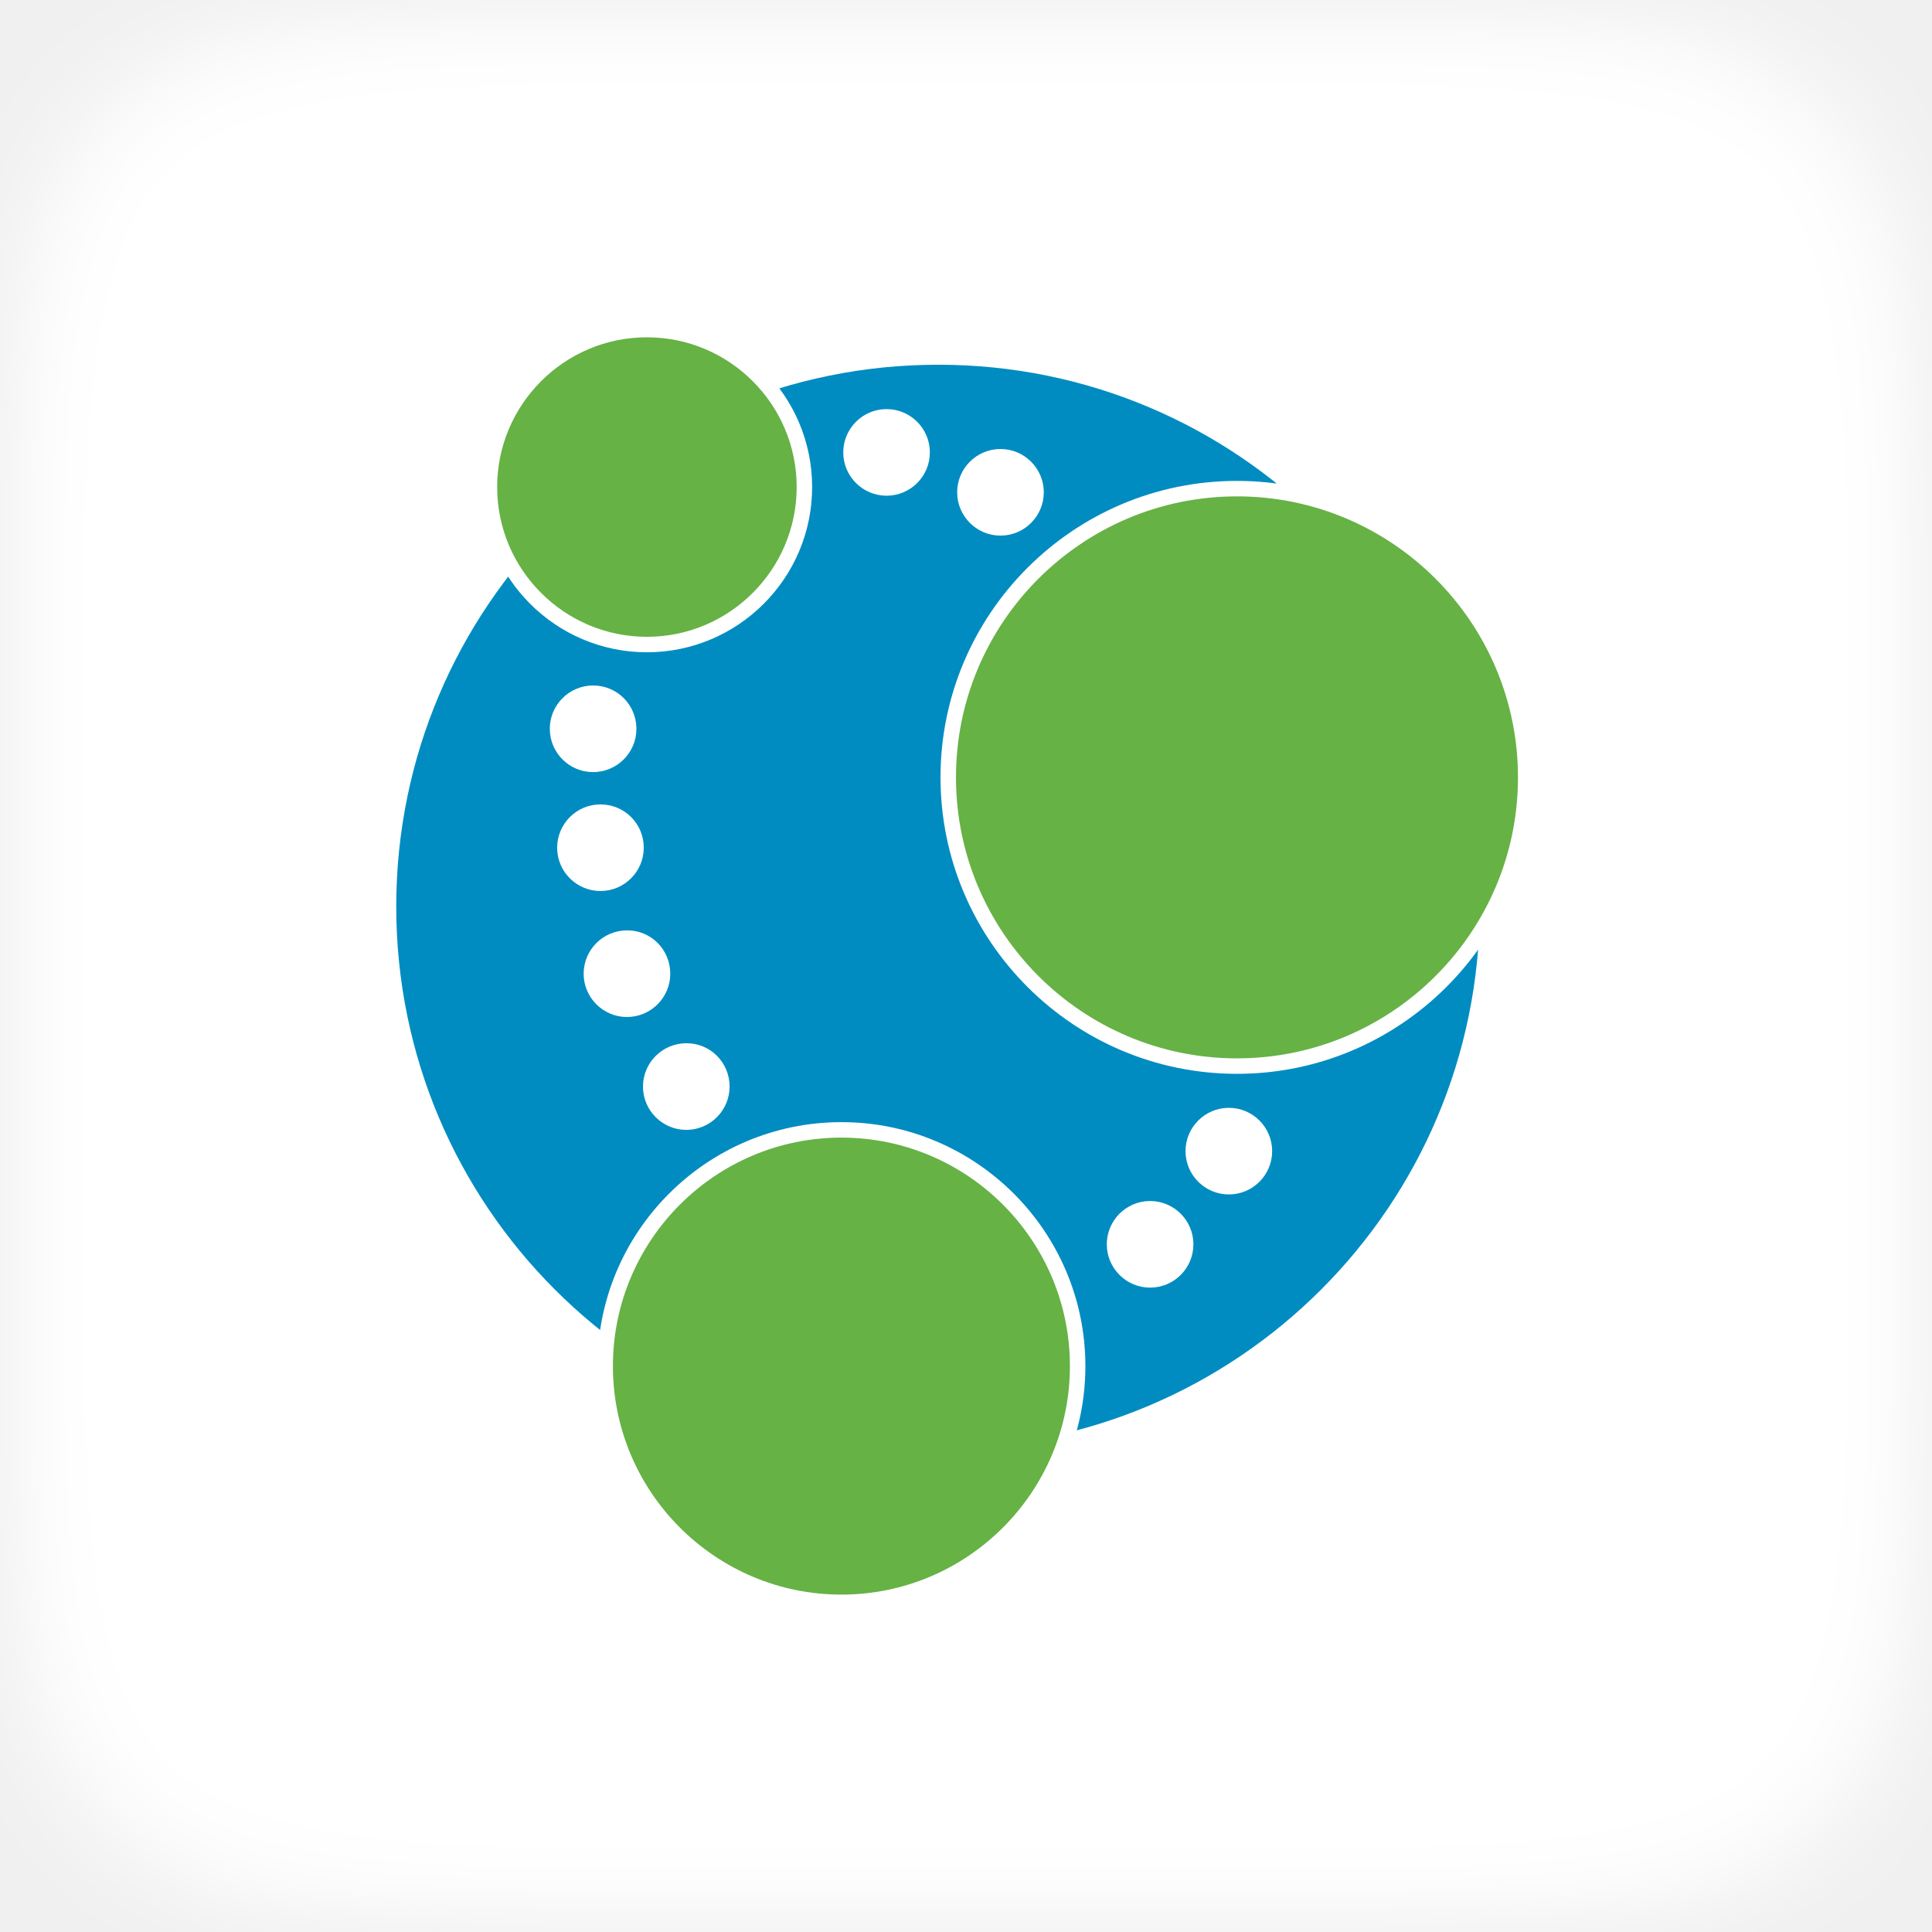
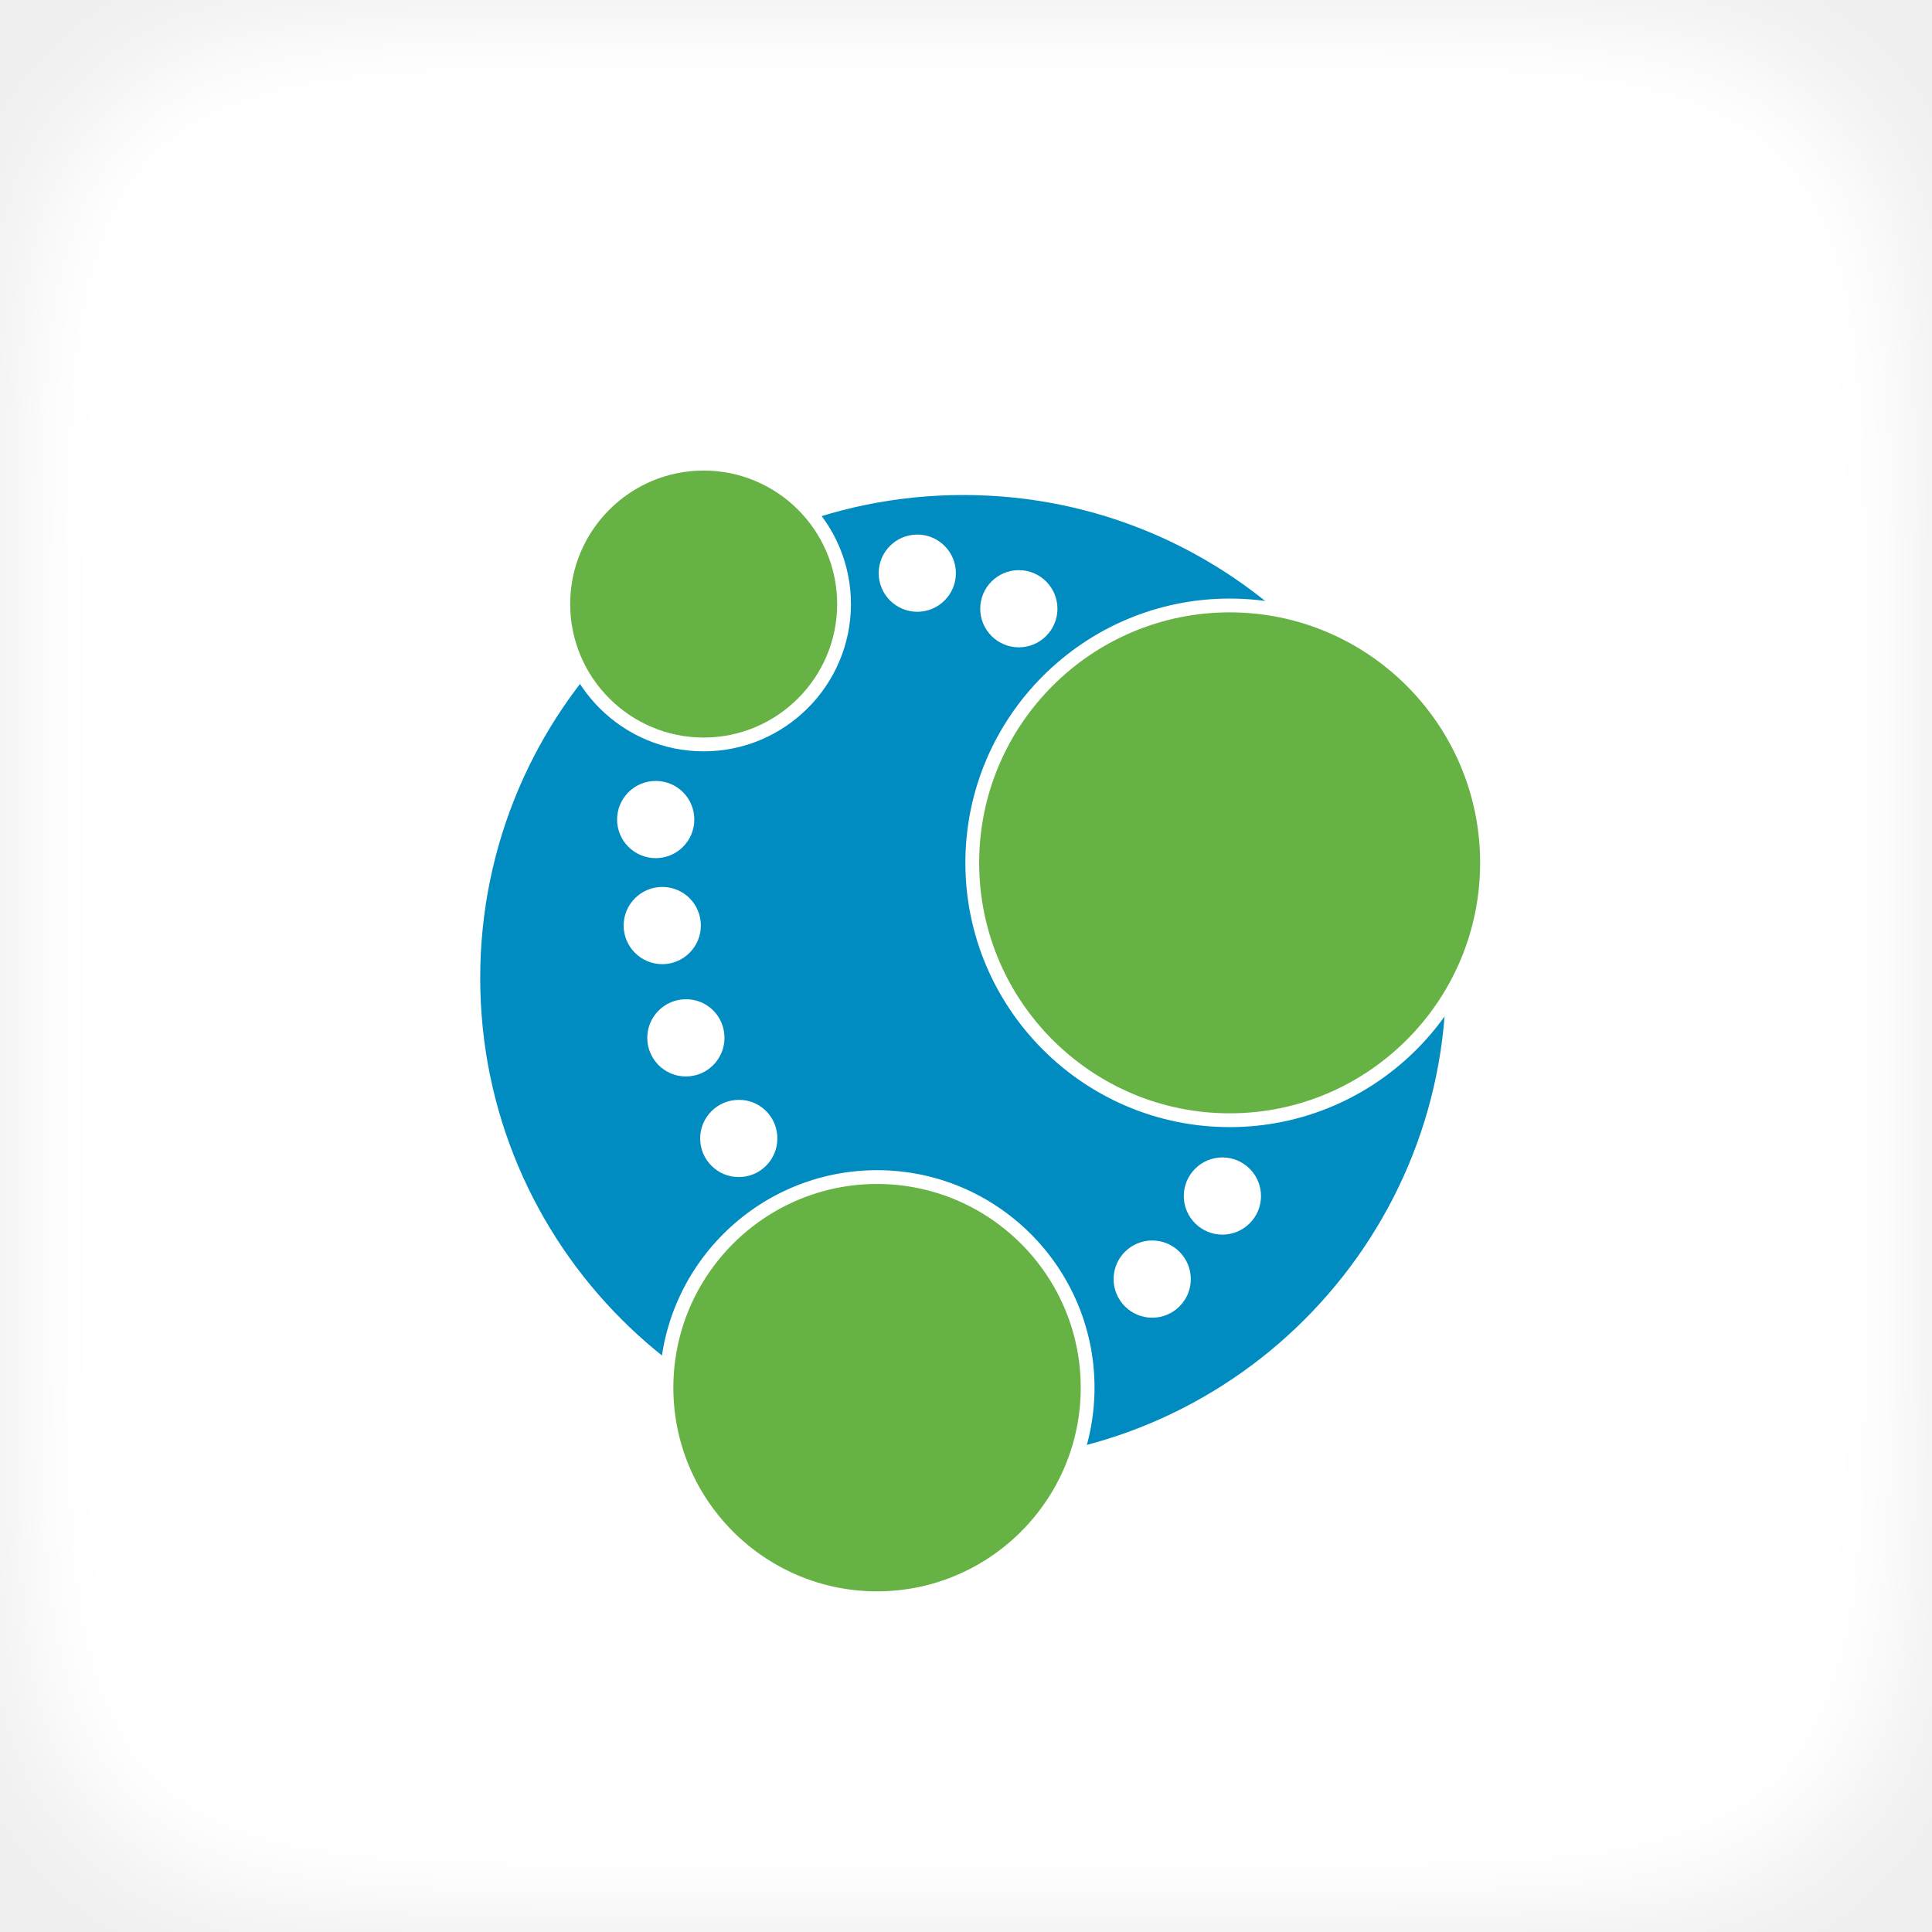
<svg xmlns="http://www.w3.org/2000/svg" width="96" height="96" id="svg6517" version="1.1">
  <defs id="defs6519">
    <linearGradient id="Background">
      <stop id="stop4178" offset="0" style="stop-color:#b8b8b8;stop-opacity:1" />
      <stop id="stop4180" offset="1" style="stop-color:#c9c9c9;stop-opacity:1" />
    </linearGradient>
    <filter style="color-interpolation-filters:sRGB;" id="filter1121">
      <feFlood flood-opacity="0.6" flood-color="rgb(0,0,0)" result="flood" id="feFlood1123" />
      <feComposite in="flood" in2="SourceGraphic" operator="out" result="composite1" id="feComposite1125" />
      <feGaussianBlur in="composite1" stdDeviation="1" result="blur" id="feGaussianBlur1127" />
      <feOffset dx="0" dy="2" result="offset" id="feOffset1129" />
      <feComposite in="offset" in2="SourceGraphic" operator="atop" result="composite2" id="feComposite1131" />
    </filter>
    <filter style="color-interpolation-filters:sRGB;" id="filter950">
      <feFlood flood-opacity="0.25" flood-color="rgb(0,0,0)" result="flood" id="feFlood952" />
      <feComposite in="flood" in2="SourceGraphic" operator="in" result="composite1" id="feComposite954" />
      <feGaussianBlur in="composite1" stdDeviation="1" result="blur" id="feGaussianBlur956" />
      <feOffset dx="0" dy="1" result="offset" id="feOffset958" />
      <feComposite in="SourceGraphic" in2="offset" operator="over" result="composite2" id="feComposite960" />
    </filter>
    <clipPath clipPathUnits="userSpaceOnUse" id="clipPath873">
      <g transform="matrix(0,-0.6666667,0.6660448,0,-258.2599,677)" id="g875" style="fill:#ff00ff;fill-opacity:1;stroke:none;display:inline">
        <path style="fill:#ff00ff;fill-opacity:1;stroke:none;display:inline" d="m 46.703,898.228 50.595,0 C 138.162,898.228 144,904.065 144,944.926 l 0,50.738 c 0,40.861 -5.838,46.698 -46.703,46.698 l -50.595,0 C 5.838,1042.362 0,1036.525 0,995.664 L 0,944.926 C 0,904.065 5.838,898.228 46.703,898.228 Z" id="path877" />
      </g>
    </clipPath>
    <filter id="filter891">
      <feGaussianBlur stdDeviation="0.72" id="feGaussianBlur893" />
    </filter>
    <filter style="color-interpolation-filters:sRGB" id="filter4306" x="-0.06" width="1.12" y="-0.06" height="1.12">
      <feGaussianBlur stdDeviation="2.4" id="feGaussianBlur4308" />
    </filter>
  </defs>
  <g id="layer1" transform="translate(268,-635.2908)" style="display:inline">
    <path style="display:inline;fill:#ffffff;fill-opacity:1;stroke:none;stroke-opacity:1;filter:url(#filter4306)" d="m -268,700.156 0,-33.73 c 0,-27.243 3.888,-31.135 31.103,-31.135 l 33.794,0 c 27.215,0 31.103,3.892 31.103,31.135 l 0,33.73 c 0,27.243 -3.888,31.135 -31.103,31.135 l -33.794,0 c -27.215,0 -31.103,-3.892 -31.103,-31.135 z" id="path6455" />
  </g>
  <g id="layer3" style="display:inline">
-     <g id="g4192" transform="matrix(0.2212998,0,0,0.2212998,19.68928,15.93681)">
+     <g id="g4192" transform="matrix(0.1972703,0,0,0.1972703,23.86154,22.648)">
      <path id="path4194" d="m 243.289,131.526 c 0,67.187 -54.458,121.645 -121.645,121.645 C 54.458,253.171 0,198.714 0,131.526 0,64.339 54.458,9.882 121.645,9.882 188.832,9.823 243.289,64.339 243.289,131.526" style="fill:#008cc1" />
      <path id="path4196" d="m 53.927,91.626 c 0,5.364 -4.361,9.725 -9.724,9.725 -5.364,0 -9.725,-4.361 -9.725,-9.725 0,-5.363 4.361,-9.724 9.725,-9.724 5.422,0 9.724,4.361 9.724,9.724" style="fill:#ffffff" />
      <path id="path4198" d="m 55.577,118.325 c 0,5.363 -4.361,9.725 -9.724,9.725 -5.363,0 -9.725,-4.362 -9.725,-9.725 0,-5.363 4.362,-9.724 9.725,-9.724 5.363,0 9.724,4.302 9.724,9.724" style="fill:#ffffff" />
      <path id="path4200" d="m 61.529,146.615 c 0,5.363 -4.361,9.724 -9.724,9.724 -5.363,0 -9.725,-4.361 -9.725,-9.724 0,-5.364 4.362,-9.725 9.725,-9.725 5.363,-0.059 9.724,4.302 9.724,9.725" style="fill:#ffffff" />
      <path id="path4202" d="m 74.849,171.957 c 0,5.363 -4.362,9.725 -9.725,9.725 -5.363,0 -9.724,-4.362 -9.724,-9.725 0,-5.363 4.361,-9.724 9.724,-9.724 5.363,-0.059 9.725,4.302 9.725,9.724" style="fill:#ffffff" />
      <path id="path4204" d="m 178.99,207.378 c 0,5.363 -4.361,9.724 -9.725,9.724 -5.363,0 -9.724,-4.361 -9.724,-9.724 0,-5.363 4.361,-9.725 9.724,-9.725 5.364,0 9.725,4.362 9.725,9.725" style="fill:#ffffff" />
      <path id="path4206" d="m 196.671,186.455 c 0,5.363 -4.361,9.724 -9.725,9.724 -5.363,0 -9.724,-4.361 -9.724,-9.724 0,-5.363 4.361,-9.725 9.724,-9.725 5.364,0 9.725,4.362 9.725,9.725" style="fill:#ffffff" />
      <path id="path4208" d="m 145.396,38.525 c 0,5.363 -4.362,9.724 -9.725,9.724 -5.363,0 -9.724,-4.361 -9.724,-9.724 0,-5.363 4.361,-9.724 9.724,-9.724 5.363,0 9.725,4.361 9.725,9.724" style="fill:#ffffff" />
      <path id="path4210" d="m 119.818,29.567 c 0,5.363 -4.362,9.724 -9.725,9.724 -5.363,0 -9.724,-4.361 -9.724,-9.724 0,-5.363 4.361,-9.725 9.724,-9.725 5.363,0 9.725,4.362 9.725,9.725" style="fill:#ffffff" />
      <path id="path4212" d="m 188.773,37.699 c 35.804,0 64.83,29.026 64.83,64.831 0,35.804 -29.025,64.83 -64.83,64.83 -35.805,0 -64.831,-29.025 -64.831,-64.83 0,-35.804 29.025,-64.831 64.831,-64.831" style="fill:#66b245" />
      <path id="path4214" d="m 188.773,169.096 c -36.705,0 -66.567,-29.862 -66.567,-66.566 0,-36.705 29.862,-66.566 66.567,-66.566 36.704,0 66.566,29.861 66.566,66.566 0,36.704 -29.862,66.566 -66.566,66.566 l 0,0 z m 0,-129.659 c -34.79,0 -63.094,28.304 -63.094,63.093 0,34.79 28.304,63.093 63.094,63.093 34.79,0 63.093,-28.303 63.093,-63.093 0,-34.789 -28.303,-63.093 -63.093,-63.093 l 0,0 z" style="fill:#ffffff" />
      <path id="path4216" d="m 99.956,181.682 c 29.294,0 53.043,23.747 53.043,53.043 0,29.294 -23.748,53.043 -53.043,53.043 -29.295,0 -53.043,-23.748 -53.043,-53.043 0,-29.295 23.747,-53.043 53.043,-53.043" style="fill:#66b245" />
      <path id="path4218" d="m 99.956,289.503 c -30.206,0 -54.779,-24.574 -54.779,-54.779 0,-30.206 24.573,-54.779 54.779,-54.779 30.206,0 54.779,24.573 54.779,54.779 0,30.205 -24.573,54.779 -54.779,54.779 l 0,0 z m 0,-106.085 c -28.29,0 -51.306,23.015 -51.306,51.306 0,28.29 23.016,51.306 51.306,51.306 28.29,0 51.306,-23.016 51.306,-51.306 0,-28.291 -23.016,-51.306 -51.306,-51.306 l 0,0 z" style="fill:#ffffff" />
      <path id="path4220" d="m 56.284,1.984 c 19.529,0 35.362,15.832 35.362,35.362 0,19.529 -15.832,35.362 -35.362,35.362 -19.529,0 -35.362,-15.832 -35.362,-35.362 0,-19.529 15.832,-35.362 35.362,-35.362" style="fill:#66b245" />
      <path id="path4222" d="m 56.284,74.444 c -20.456,0 -37.098,-16.642 -37.098,-37.098 0,-20.456 16.642,-37.098 37.098,-37.098 20.456,0 37.098,16.642 37.098,37.098 0,20.456 -16.642,37.098 -37.098,37.098 l 0,0 z m 0,-70.723 c -18.541,0 -33.625,15.084 -33.625,33.625 0,18.541 15.084,33.625 33.625,33.625 18.541,0 33.625,-15.084 33.625,-33.625 0,-18.541 -15.084,-33.625 -33.625,-33.625 l 0,0 z" style="fill:#ffffff" />
    </g>
  </g>
  <g id="layer2" style="display:none">
    <g style="display:inline" transform="translate(-340,-581)" id="g4394" clip-path="none">
      <g id="g855">
        <g id="g870" clip-path="url(#clipPath873)" style="opacity:0.6;filter:url(#filter891)">
          <path transform="matrix(1.499999,0,0,1.499999,-29.99979,-237.5428)" d="m 264,552.362 a 12,12 0 0 1 -12,12 12,12 0 0 1 -12,-12 12,12 0 0 1 12,-12 12,12 0 0 1 12,12 z" id="path844" style="color:#000000;fill:#000000;fill-opacity:1;fill-rule:nonzero;stroke:none;stroke-width:4;marker:none;visibility:visible;display:inline;overflow:visible;enable-background:accumulate" />
        </g>
        <g id="g862">
          <path style="color:#000000;fill:#f5f5f5;fill-opacity:1;fill-rule:nonzero;stroke:none;stroke-width:4;marker:none;visibility:visible;display:inline;overflow:visible;enable-background:accumulate" id="path4398" d="m 264,552.362 a 12,12 0 0 1 -12,12 12,12 0 0 1 -12,-12 12,12 0 0 1 12,-12 12,12 0 0 1 12,12 z" transform="matrix(1.499999,0,0,1.499999,-29.99979,-238.5428)" />
          <path transform="matrix(1.25,0,0,1.25,33,-100.4527)" d="m 264,552.362 a 12,12 0 0 1 -12,12 12,12 0 0 1 -12,-12 12,12 0 0 1 12,-12 12,12 0 0 1 12,12 z" id="path4400" style="color:#000000;fill:#dd4814;fill-opacity:1;fill-rule:nonzero;stroke:none;stroke-width:4;marker:none;visibility:visible;display:inline;overflow:visible;enable-background:accumulate" />
          <path style="color:#000000;fill:#f5f5f5;fill-opacity:1;fill-rule:nonzero;stroke:none;stroke-width:3;marker:none;visibility:visible;display:inline;overflow:visible;enable-background:accumulate" id="path4459" d="m 669.817,595.777 c -0.391,0.226 -3.626,-1.903 -4.076,-1.951 -0.449,-0.047 -4.057,1.363 -4.392,1.061 -0.336,-0.302 0.69,-4.037 0.596,-4.479 -0.094,-0.442 -2.55,-3.437 -2.366,-3.85 0.184,-0.413 4.053,-0.592 4.444,-0.818 0.391,-0.226 2.481,-3.487 2.93,-3.44 0.449,0.047 1.815,3.671 2.151,3.974 0.336,0.302 4.083,1.282 4.177,1.724 0.094,0.442 -2.931,2.861 -3.115,3.274 -0.184,0.413 0.043,4.279 -0.349,4.505 z" transform="matrix(1.511423,-0.1636638,0.1636638,1.511423,-755.3735,-191.9365)" />
        </g>
      </g>
    </g>
  </g>
</svg>
